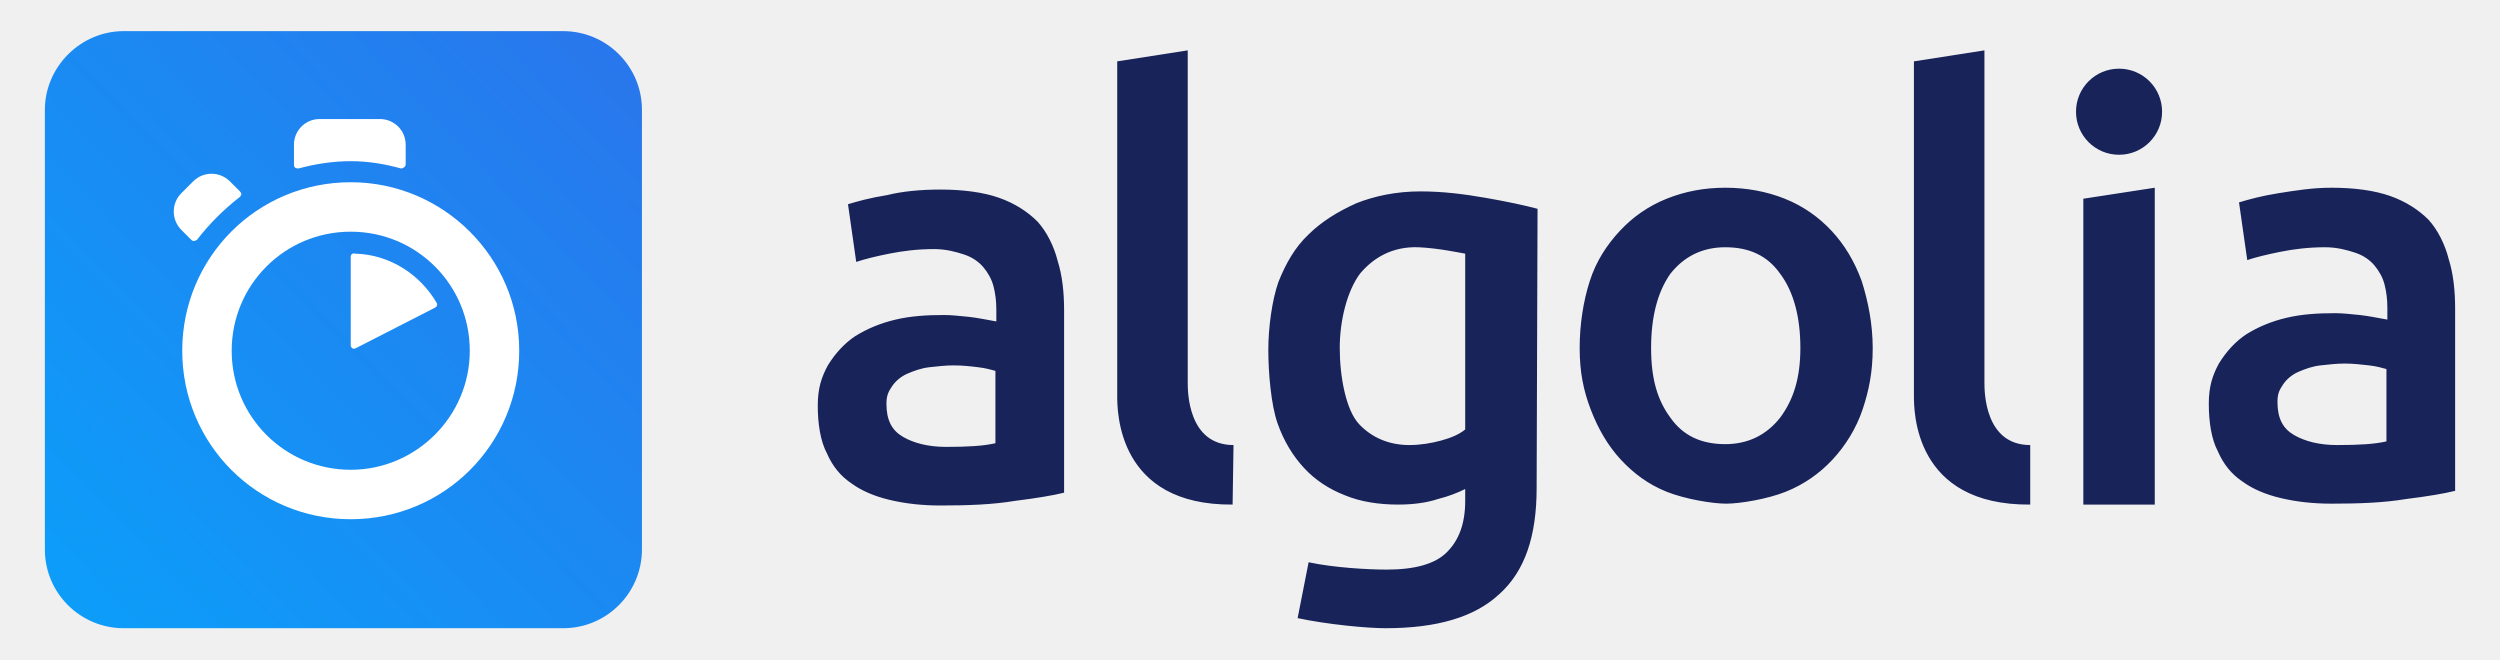
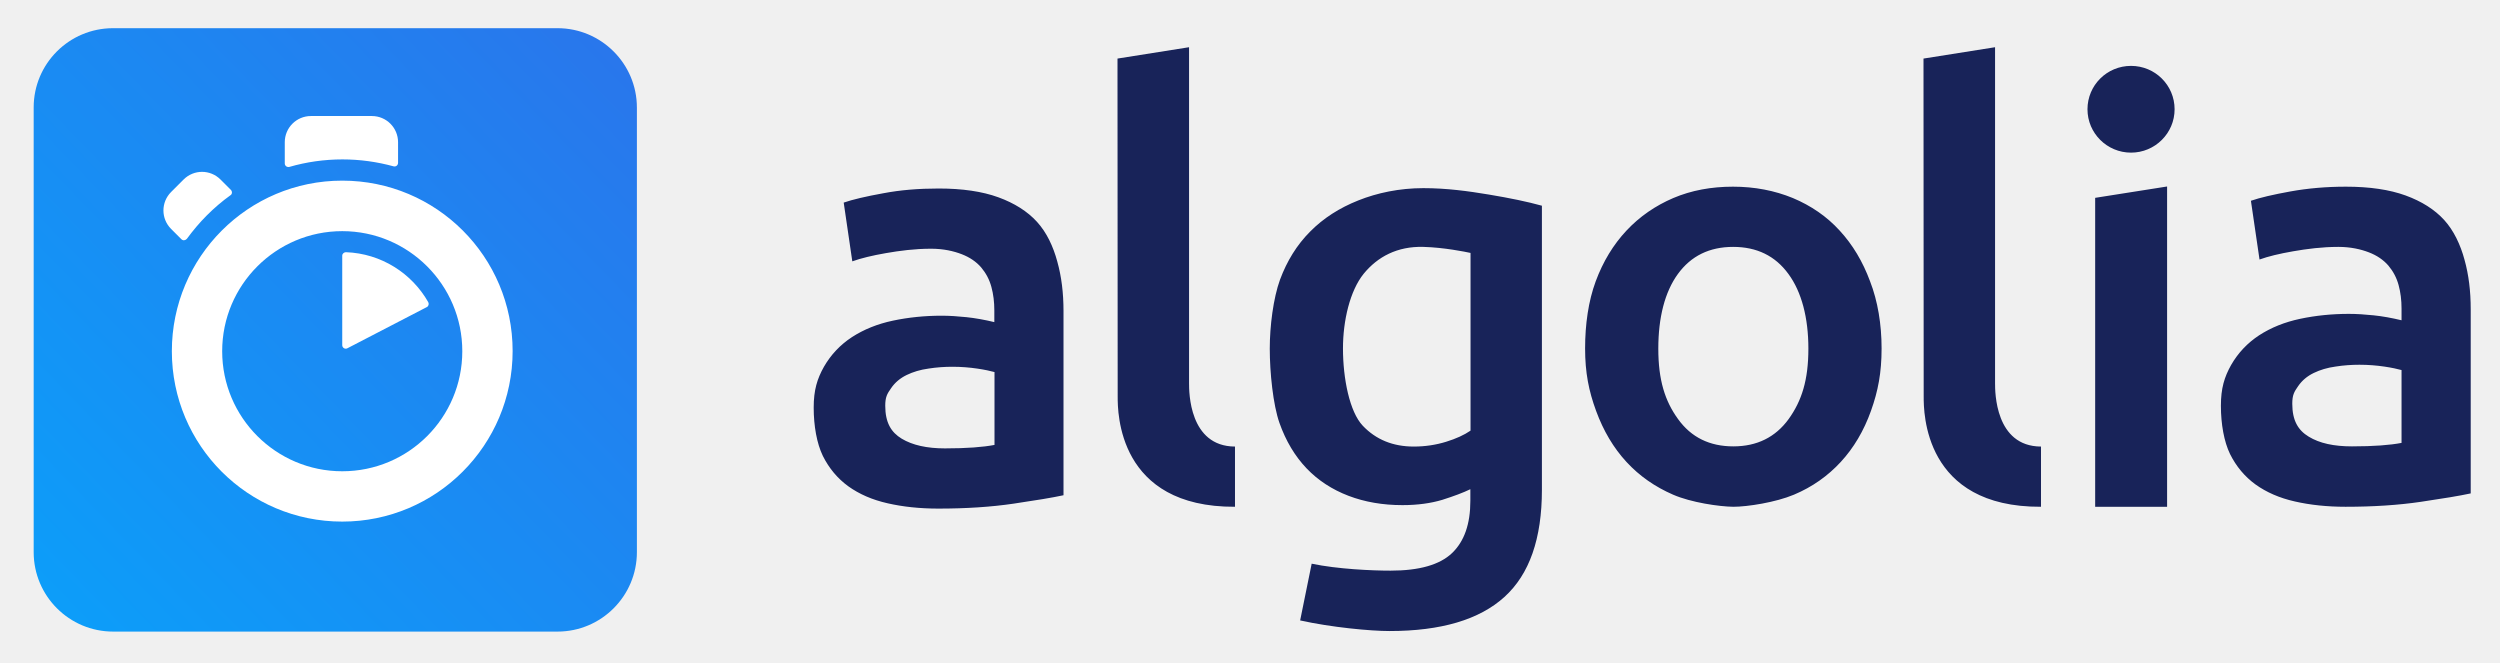
- <svg xmlns="http://www.w3.org/2000/svg" version="1.0" viewBox="0 0 273 72" height="72px" width="273px" x="0px" y="0px">
-   <linearGradient id="a" gradientUnits="userSpaceOnUse" x1="327.272" y1="-235.03" x2="328.435" y2="-236.157" gradientTransform="matrix(94.045 0 0 94.072 -30797.893 22201.137)">
+ <svg xmlns="http://www.w3.org/2000/svg" viewBox="0 0 1366 362">
+   <linearGradient id="a" x1="428.258" x2="434.145" y1="404.15" y2="409.85" gradientUnits="userSpaceOnUse" gradientTransform="matrix(94.045 0 0 -94.072 -40381.527 38479.52)">
    <stop offset="0" stop-color="#00aeff" />
    <stop offset="1" stop-color="#3369e7" />
  </linearGradient>
-   <path d="M13.5 3.4h48c4.7 0 8.6 3.8 8.6 8.6v48c0 4.7-3.8 8.6-8.6 8.6h-48c-4.7 0-8.6-3.8-8.6-8.6V12c0-4.7 3.9-8.6 8.6-8.6z" fill="url(#a)" />
-   <path d="M38.3 19.9c-10.2 0-18.4 8.2-18.4 18.4s8.2 18.4 18.4 18.4 18.4-8.2 18.4-18.4-8.3-18.4-18.4-18.4zm0 31.4c-7.2 0-13-5.8-13-13s5.8-13 13-13 13 5.8 13 13-5.9 13-13 13zm0-23.3v9.7c0 .3.3.5.6.3l8.6-4.4c.2-.1.3-.3.2-.5-1.8-3.1-5.1-5.3-8.9-5.4-.3-.1-.5.1-.5.3zm-12.1-7.1l-1.1-1.1c-1.1-1.1-2.9-1.1-4 0l-1.3 1.3c-1.1 1.1-1.1 2.9 0 4l1.1 1.1c.2.2.4.1.6 0a26.219 26.219 0 0 1 4.7-4.7c.2-.2.2-.4 0-.6zM44.3 18v-2.2c0-1.6-1.3-2.8-2.8-2.8h-6.6c-1.6 0-2.8 1.3-2.8 2.8V18c0 .3.2.4.5.4 1.8-.5 3.8-.8 5.7-.8 1.9 0 3.7.3 5.5.8.2 0 .5-.2.5-.4z" fill="#fff" />
-   <path d="M167.8 53.3c0 5.3-1.3 9.1-4.1 11.6-2.7 2.5-6.8 3.7-12.4 3.7-2 0-6.3-.4-9.6-1.1l1.2-6.1c2.8.6 6.6.8 8.5.8 3.1 0 5.3-.6 6.6-1.9 1.3-1.3 2-3.1 2-5.6v-1.3c-.8.4-1.8.8-3 1.1-1.2.4-2.7.6-4.3.6-2.1 0-4.1-.3-5.8-1-1.8-.7-3.3-1.7-4.5-3-1.2-1.3-2.2-2.9-2.9-4.9-.7-2-1-5.5-1-8 0-2.4.4-5.4 1.1-7.4.8-2 1.8-3.8 3.3-5.2 1.4-1.4 3.2-2.5 5.2-3.4 2-.8 4.4-1.3 7-1.3 2.5 0 4.8.3 7.1.7 2.3.4 4.2.8 5.7 1.2l-.1 30.5zM146.3 38c0 3.2.7 6.8 2.1 8.3s3.3 2.3 5.5 2.3c1.2 0 2.4-.2 3.5-.5s2-.7 2.6-1.2V27.7c-.6-.1-2.9-.6-5.1-.7-2.8-.1-4.9 1.1-6.4 2.9-1.4 1.9-2.2 5.1-2.2 8.1zm58.2 0c0 2.6-.4 4.6-1.1 6.7s-1.9 4-3.3 5.5-3.1 2.7-5.1 3.5c-2 .8-5 1.3-6.5 1.3s-4.5-.5-6.5-1.3-3.6-2-5-3.5-2.5-3.4-3.3-5.5-1.2-4.1-1.2-6.7.4-5.1 1.1-7.3 1.9-4 3.3-5.5 3.1-2.7 5.1-3.5c2-.8 4.1-1.2 6.4-1.2s4.5.4 6.5 1.2c2 .8 3.7 2 5.1 3.5 1.4 1.5 2.5 3.3 3.3 5.5.7 2.2 1.2 4.7 1.2 7.3zm-7.9 0c0-3.3-.7-6.1-2.2-8.1-1.4-2-3.4-2.9-6-2.9-2.5 0-4.5 1-6 2.9-1.4 2-2.1 4.7-2.1 8.1 0 3.4.7 5.7 2.1 7.6 1.4 2 3.4 2.9 6 2.9 2.5 0 4.5-1 6-2.9 1.4-1.9 2.2-4.2 2.2-7.6zm25.1 17.1C209 55.2 209 44.9 209 43.2V6.7l7.7-1.2v36.3c0 .9 0 6.8 5 6.8v6.5zm13.6 0h-7.8V21.7l7.8-1.2v34.6zm-3.9-38.2c2.6 0 4.7-2.1 4.7-4.7s-2.1-4.7-4.7-4.7-4.7 2.1-4.7 4.7 2.1 4.7 4.7 4.7zm23.2 3.6c2.5 0 4.7.3 6.4.9 1.7.6 3.1 1.5 4.2 2.6 1 1.1 1.8 2.7 2.2 4.3.5 1.6.7 3.4.7 5.4v19.9c-1.2.3-3 .6-5.4.9-2.4.4-5.1.5-8.1.5-2 0-3.8-.2-5.5-.6-1.7-.4-3.1-1-4.2-1.8-1.2-.8-2.1-1.9-2.7-3.3-.7-1.3-1-3.2-1-5.2 0-1.9.4-3.1 1.1-4.4.8-1.3 1.8-2.4 3-3.2 1.3-.8 2.7-1.4 4.4-1.8 1.7-.4 3.4-.5 5.3-.5.8 0 1.7.1 2.7.2.9.1 1.9.3 3 .5v-1.3c0-.9-.1-1.7-.3-2.5-.2-.8-.6-1.5-1.1-2.1-.5-.6-1.2-1.1-2.1-1.4s-2-.6-3.3-.6c-1.8 0-3.4.2-4.9.5-1.5.3-2.7.6-3.6.9l-.9-6.3c1-.3 2.4-.7 4.3-1s3.7-.6 5.8-.6zm.6 28.1c2.4 0 4.1-.1 5.4-.4v-7.9c-.4-.1-1-.3-1.9-.4s-1.7-.2-2.7-.2c-.8 0-1.7.1-2.6.2-.9.1-1.7.4-2.4.7-.7.3-1.3.8-1.7 1.4-.4.6-.6 1-.6 1.9 0 1.8.6 2.9 1.8 3.6 1.2.7 2.8 1.1 4.7 1.1zM102.7 20.7c2.5 0 4.7.3 6.4.9s3.1 1.5 4.2 2.6c1 1.1 1.8 2.7 2.2 4.3.5 1.6.7 3.4.7 5.4v19.9c-1.2.3-3 .6-5.4.9-2.4.4-5.1.5-8.1.5-2 0-3.8-.2-5.5-.6-1.7-.4-3.1-1-4.2-1.8-1.2-.8-2.1-1.9-2.7-3.3-.7-1.3-1-3.2-1-5.2 0-1.9.4-3.1 1.1-4.4.8-1.3 1.8-2.4 3-3.2 1.3-.8 2.7-1.4 4.4-1.8s3.4-.5 5.3-.5c.8 0 1.7.1 2.7.2.9.1 1.9.3 3 .5v-1.3c0-.9-.1-1.7-.3-2.5-.2-.8-.6-1.5-1.1-2.1-.5-.6-1.2-1.1-2.1-1.4-.9-.3-2-.6-3.3-.6-1.8 0-3.4.2-4.9.5-1.5.3-2.7.6-3.6.9l-.9-6.3c1-.3 2.4-.7 4.3-1 1.6-.4 3.6-.6 5.8-.6zm.6 28.1c2.4 0 4.1-.1 5.4-.4v-7.9c-.4-.1-1-.3-1.9-.4-.8-.1-1.7-.2-2.7-.2-.8 0-1.7.1-2.6.2-.9.1-1.7.4-2.4.7s-1.3.8-1.7 1.4c-.4.6-.6 1-.6 1.9 0 1.8.6 2.9 1.8 3.6s2.8 1.1 4.7 1.1zm31.3 6.3C122 55.2 122 44.9 122 43.2V6.7l7.7-1.2v36.3c0 .9 0 6.8 5 6.8l-.1 6.5z" fill="#182359" />
+   <path fill="url(#a)" d="M61.8 15.4h242.8c23.9 0 43.4 19.4 43.4 43.4v242.9c0 23.9-19.4 43.4-43.4 43.4H61.8c-23.9 0-43.4-19.4-43.4-43.4v-243c0-23.9 19.4-43.3 43.4-43.3z" />
+   <path fill="#FFF" d="M187 98.7c-51.4 0-93.1 41.7-93.1 93.2S135.6 285 187 285s93.1-41.7 93.1-93.2-41.6-93.1-93.1-93.1zm0 158.8c-36.2 0-65.6-29.4-65.6-65.6s29.4-65.6 65.6-65.6 65.6 29.4 65.6 65.6-29.3 65.6-65.6 65.6zm0-117.8v48.9c0 1.4 1.5 2.4 2.8 1.7l43.4-22.5c1-.5 1.3-1.7.8-2.7-9-15.8-25.7-26.6-45-27.3-1 0-2 .8-2 1.9zm-60.8-35.9l-5.7-5.7c-5.6-5.6-14.6-5.6-20.2 0l-6.8 6.8c-5.6 5.6-5.6 14.6 0 20.2l5.6 5.6c.9.9 2.2.7 3-.2 3.3-4.5 6.9-8.8 10.9-12.8 4.1-4.1 8.3-7.7 12.9-11 1-.6 1.1-2 .3-2.9zM217.5 89V77.7c0-7.9-6.4-14.3-14.3-14.3h-33.3c-7.9 0-14.3 6.4-14.3 14.3v11.6c0 1.3 1.2 2.2 2.5 1.9 9.3-2.7 19.1-4.1 29-4.1 9.5 0 18.9 1.3 28 3.8 1.2.3 2.4-.6 2.4-1.9z" />
+   <path fill="#182359" d="M842.5 267.6c0 26.7-6.8 46.2-20.5 58.6-13.7 12.4-34.6 18.6-62.8 18.6-10.3 0-31.7-2-48.8-5.8l6.3-31c14.3 3 33.2 3.8 43.1 3.8 15.7 0 26.9-3.2 33.6-9.6s10-15.9 10-28.5v-6.4c-3.9 1.9-9 3.8-15.3 5.8-6.3 1.9-13.6 2.9-21.8 2.9-10.8 0-20.6-1.7-29.5-5.1-8.9-3.4-16.6-8.4-22.9-15-6.3-6.6-11.3-14.9-14.8-24.8s-5.3-27.6-5.3-40.6c0-12.2 1.9-27.5 5.6-37.7 3.8-10.2 9.2-19 16.5-26.3 7.2-7.3 16-12.9 26.3-17s22.4-6.7 35.5-6.7c12.7 0 24.4 1.6 35.8 3.5 11.4 1.9 21.1 3.9 29 6.1v155.2zm-108.7-77.2c0 16.4 3.6 34.6 10.8 42.2 7.2 7.6 16.5 11.4 27.9 11.4 6.2 0 12.1-.9 17.6-2.6 5.5-1.7 9.9-3.7 13.4-6.1v-97.1c-2.8-.6-14.5-3-25.8-3.3-14.2-.4-25 5.4-32.6 14.7-7.5 9.3-11.3 25.6-11.3 40.8zm294.3 0c0 13.2-1.9 23.2-5.8 34.1s-9.4 20.2-16.5 27.9c-7.1 7.7-15.6 13.7-25.6 17.9s-25.4 6.6-33.1 6.6c-7.7-.1-23-2.3-32.9-6.6-9.9-4.3-18.4-10.2-25.5-17.9-7.1-7.7-12.6-17-16.6-27.9s-6-20.9-6-34.1c0-13.2 1.8-25.9 5.8-36.7 4-10.8 9.6-20 16.8-27.7s15.8-13.6 25.6-17.8c9.9-4.2 20.8-6.2 32.6-6.2s22.7 2.1 32.7 6.2c10 4.2 18.6 10.1 25.6 17.8 7.1 7.7 12.6 16.9 16.6 27.7 4.2 10.8 6.3 23.5 6.3 36.7zm-40 .1c0-16.9-3.7-31-10.9-40.8-7.2-9.9-17.3-14.8-30.2-14.8-12.9 0-23 4.9-30.2 14.8-7.2 9.9-10.7 23.9-10.7 40.8 0 17.1 3.6 28.6 10.8 38.5 7.2 10 17.3 14.9 30.2 14.9 12.9 0 23-5 30.2-14.9 7.2-10 10.8-21.4 10.8-38.5zm127.1 86.4c-64.1.3-64.1-51.8-64.1-60.1L1051 32l39.1-6.2v183.6c0 4.7 0 34.5 25.1 34.6v32.9zm68.9 0h-39.3V108.1l39.3-6.2v175zm-19.7-193.5c13.1 0 23.8-10.6 23.8-23.7S1177.6 36 1164.4 36s-23.8 10.6-23.8 23.7 10.7 23.7 23.8 23.7zm117.4 18.6c12.9 0 23.8 1.6 32.6 4.8 8.8 3.2 15.9 7.7 21.1 13.4s8.9 13.5 11.1 21.7c2.3 8.2 3.4 17.2 3.4 27.1v100.6c-6 1.3-15.1 2.8-27.3 4.6s-25.9 2.7-41.1 2.7c-10.1 0-19.4-1-27.7-2.9-8.4-1.9-15.5-5-21.5-9.3-5.9-4.3-10.5-9.8-13.9-16.6-3.3-6.8-5-16.4-5-26.4 0-9.6 1.9-15.7 5.6-22.3 3.8-6.6 8.9-12 15.3-16.2 6.5-4.2 13.9-7.2 22.4-9s17.4-2.7 26.6-2.7c4.3 0 8.8.3 13.6.8s9.8 1.4 15.2 2.7v-6.4c0-4.5-.5-8.8-1.6-12.8-1.1-4.1-3-7.6-5.6-10.7-2.7-3.1-6.2-5.5-10.6-7.2s-10-3-16.7-3c-9 0-17.2 1.1-24.7 2.4-7.5 1.3-13.7 2.8-18.4 4.5l-4.7-32.1c4.9-1.7 12.2-3.4 21.6-5.1s19.5-2.6 30.3-2.6zm3.3 141.9c12 0 20.9-.7 27.1-1.9v-39.8c-2.2-.6-5.3-1.3-9.4-1.9-4.1-.6-8.6-1-13.6-1-4.3 0-8.7.3-13.1 1-4.4.6-8.4 1.8-11.9 3.5s-6.4 4.1-8.5 7.2c-2.2 3.1-3.2 4.9-3.2 9.6 0 9.2 3.2 14.5 9 18 5.9 3.6 13.7 5.3 23.6 5.3zM512.9 103c12.9 0 23.8 1.6 32.6 4.8 8.8 3.2 15.9 7.7 21.1 13.4 5.3 5.8 8.9 13.5 11.1 21.7 2.3 8.2 3.4 17.2 3.4 27.1v100.6c-6 1.3-15.1 2.8-27.3 4.6-12.2 1.8-25.9 2.7-41.1 2.7-10.1 0-19.4-1-27.7-2.9-8.4-1.9-15.5-5-21.5-9.3-5.9-4.3-10.5-9.8-13.9-16.6-3.3-6.8-5-16.4-5-26.4 0-9.6 1.9-15.7 5.6-22.3 3.8-6.6 8.9-12 15.3-16.2 6.5-4.2 13.9-7.2 22.4-9s17.4-2.7 26.6-2.7c4.3 0 8.8.3 13.6.8 4.7.5 9.8 1.4 15.2 2.7v-6.4c0-4.5-.5-8.8-1.6-12.8-1.1-4.1-3-7.6-5.6-10.7-2.7-3.1-6.2-5.5-10.6-7.2-4.4-1.7-10-3-16.7-3-9 0-17.2 1.1-24.7 2.4-7.5 1.3-13.7 2.8-18.4 4.5l-4.7-32.1c4.9-1.7 12.2-3.4 21.6-5.1 9.4-1.8 19.5-2.6 30.3-2.6zm3.4 142c12 0 20.9-.7 27.1-1.9v-39.8c-2.2-.6-5.3-1.3-9.4-1.9-4.1-.6-8.6-1-13.6-1-4.3 0-8.7.3-13.1 1-4.4.6-8.4 1.8-11.9 3.5s-6.4 4.1-8.5 7.2c-2.2 3.1-3.2 4.9-3.2 9.6 0 9.2 3.2 14.5 9 18s13.7 5.3 23.6 5.3zm158.5 31.9c-64.1.3-64.1-51.8-64.1-60.1L610.6 32l39.1-6.2v183.6c0 4.7 0 34.5 25.1 34.6v32.9z" />
</svg>
